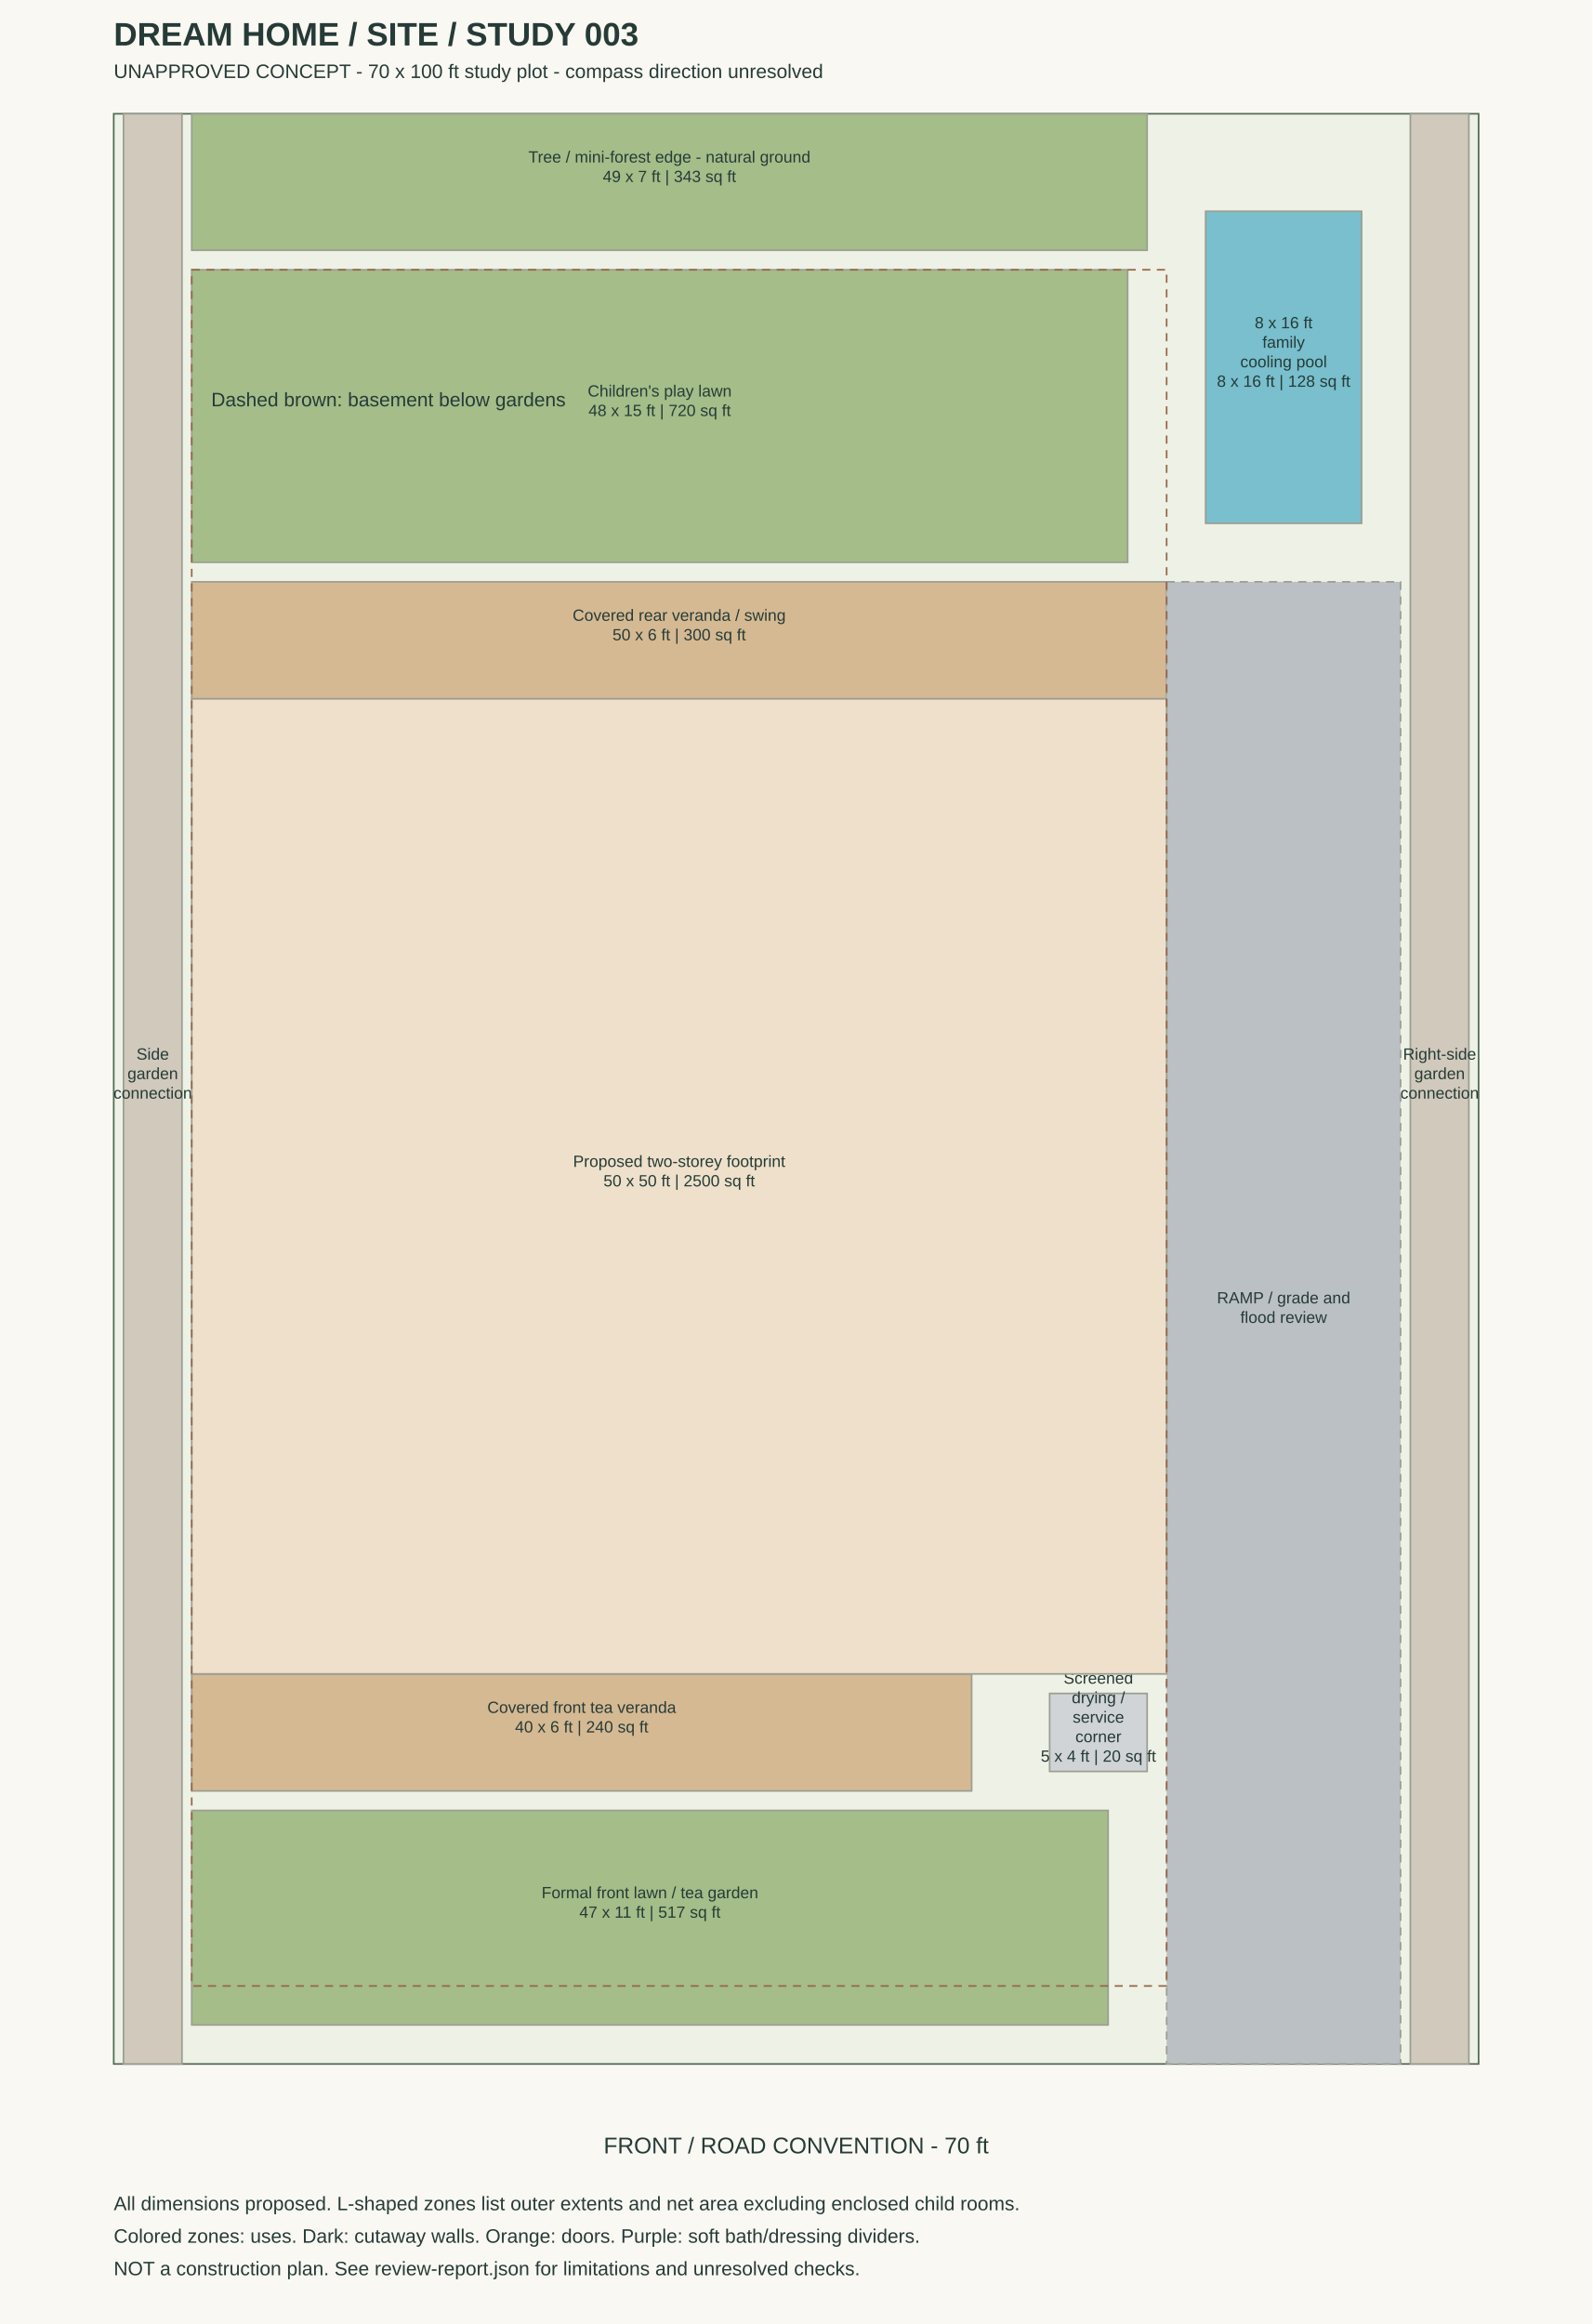
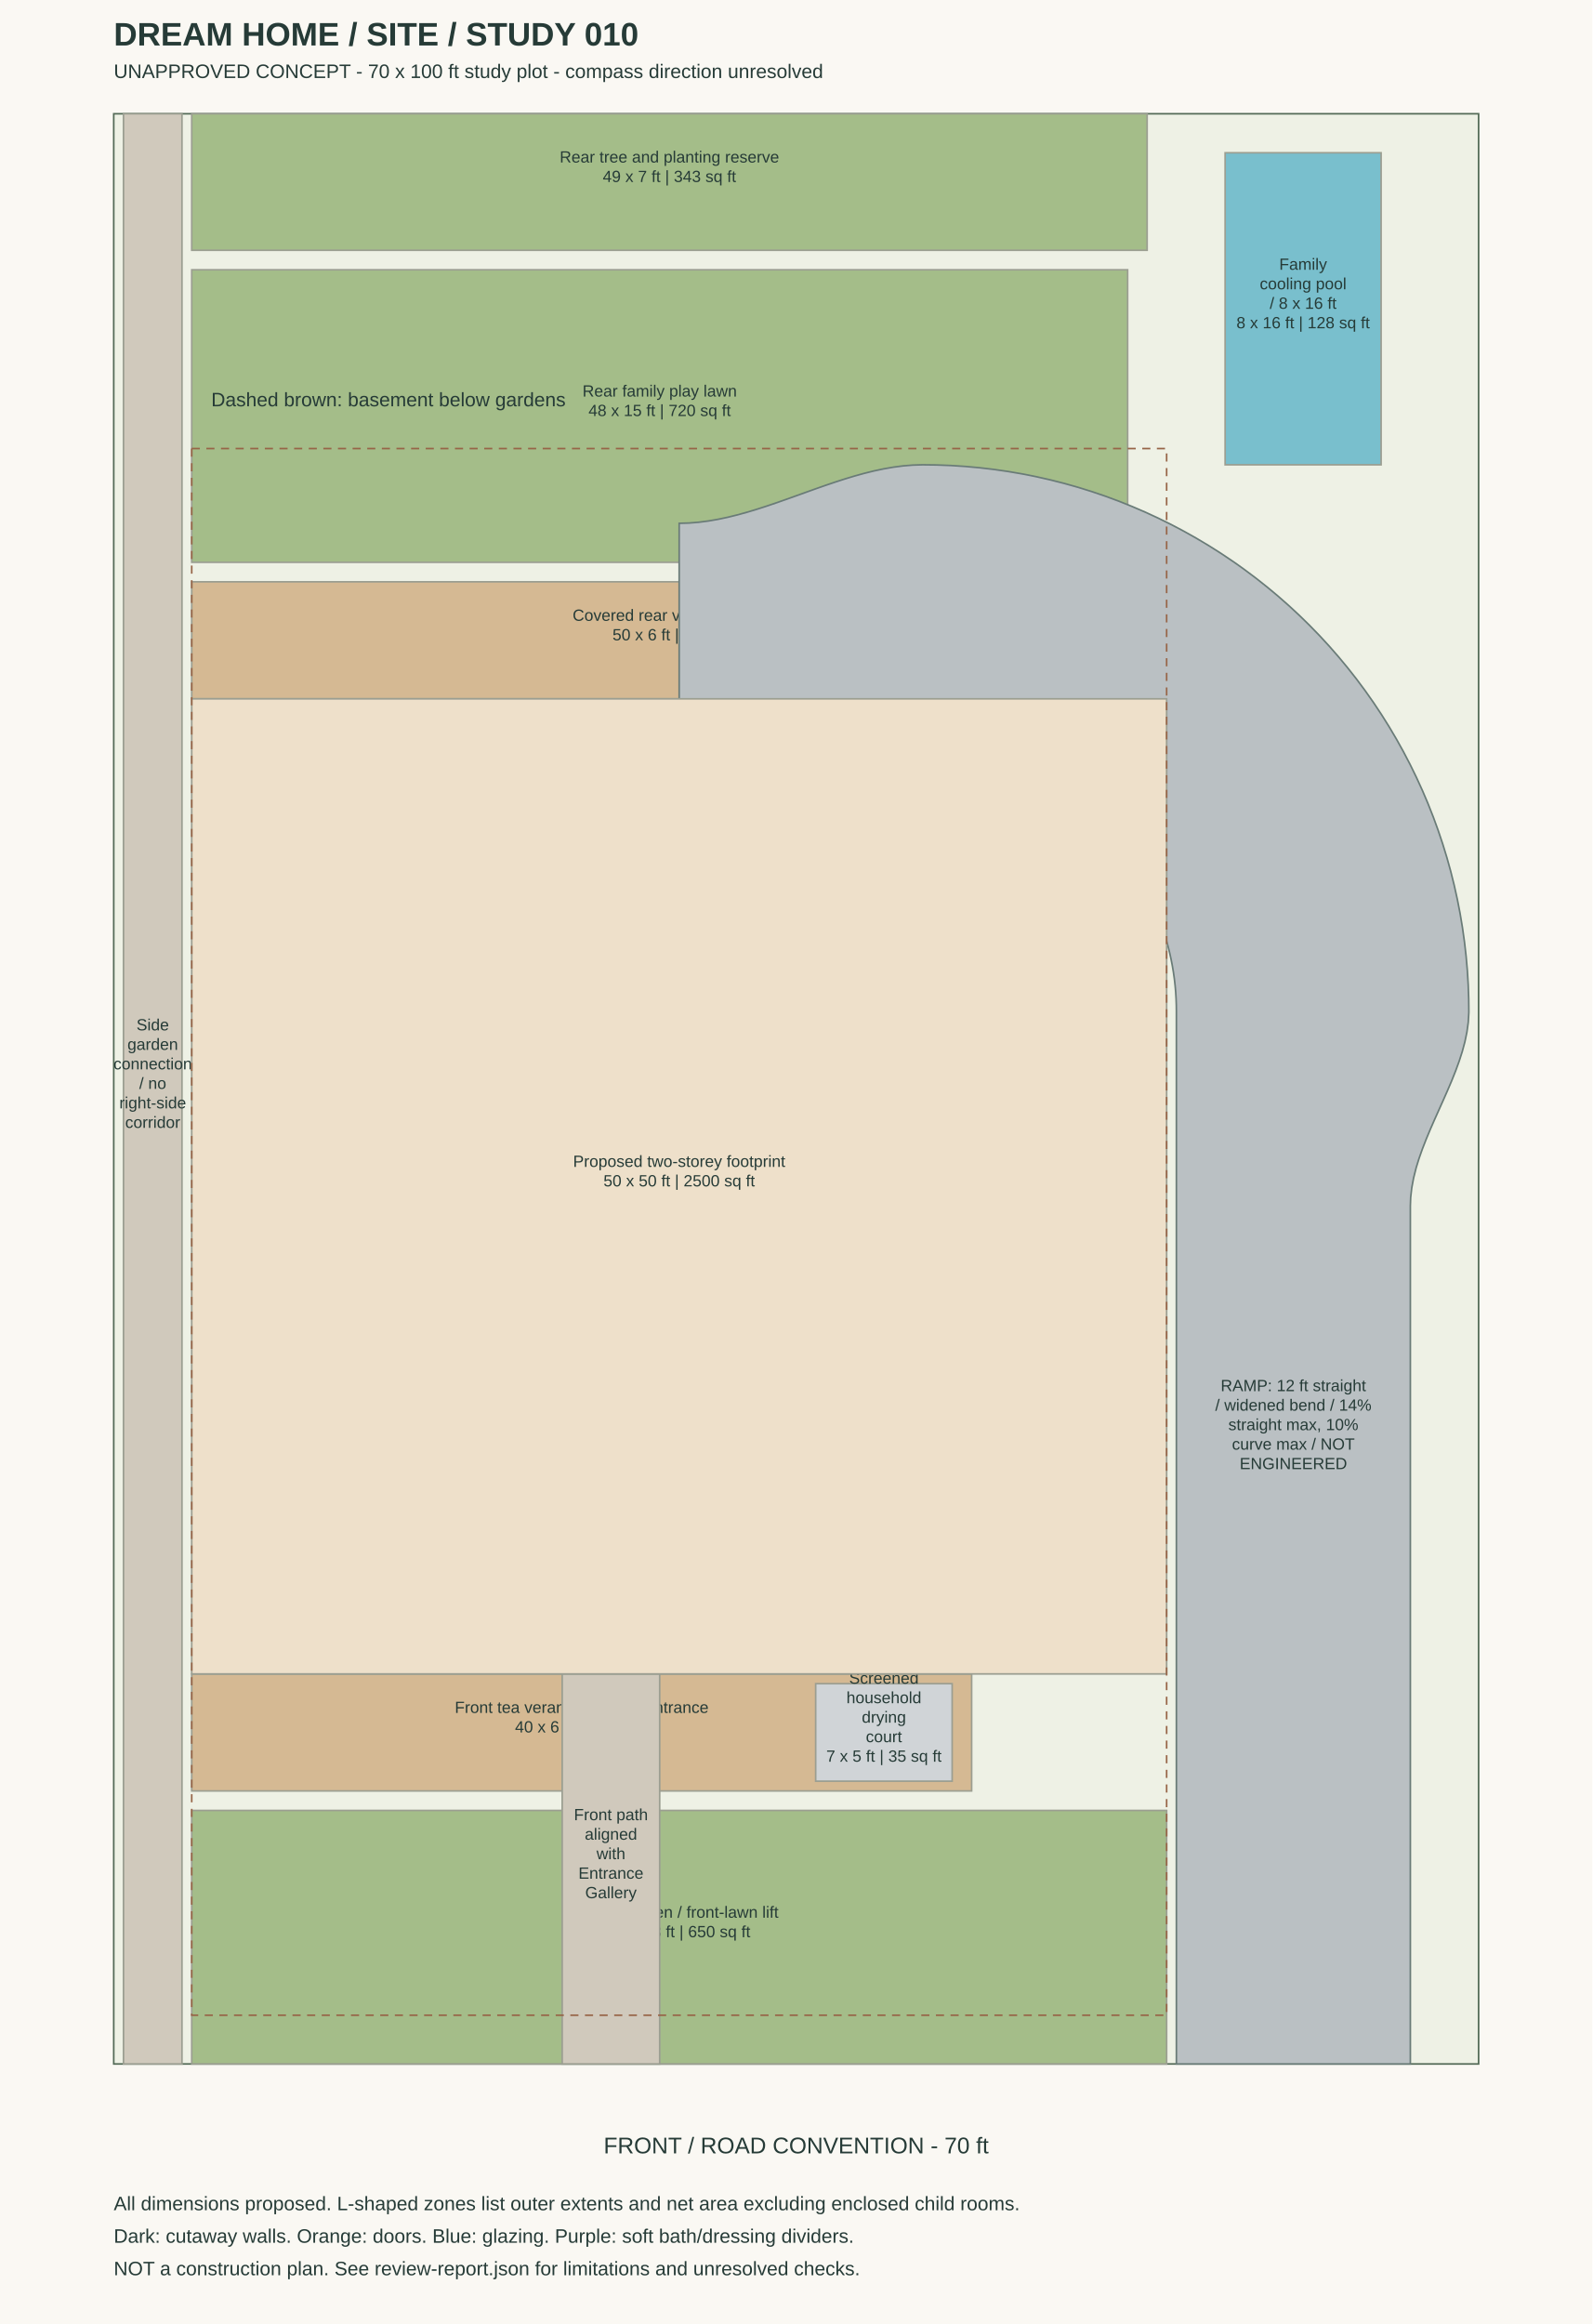
<svg xmlns="http://www.w3.org/2000/svg" width="980" height="1430" viewBox="0 0 980 1430">
  <rect width="100%" height="100%" fill="#faf8f3" />
  <style>text{font-family:Arial,sans-serif;fill:#263b37}</style>
-   <text x="70" y="28" font-size="20" font-weight="bold">DREAM HOME / SITE / STUDY 003</text>
+   <text x="70" y="28" font-size="20" font-weight="bold">DREAM HOME / SITE / STUDY 010</text>
  <text x="70" y="48" font-size="12">UNAPPROVED CONCEPT - 70 x 100 ft study plot - compass direction unresolved</text>
  <rect x="70" y="70" width="840" height="1200" fill="#eef1e5" stroke="#536a56" stroke-width="1" />
-   <rect x="118" y="1114" width="564" height="132" fill="#a4bd89" stroke="#9b9e91" stroke-width="1" />
-   <text x="400.0" y="1168.0" text-anchor="middle" font-size="10">Formal front lawn / tea garden</text>
-   <text x="400.0" y="1180.0" text-anchor="middle" font-size="10">47 x 11 ft | 517 sq ft</text>
+   <rect x="118" y="1114" width="600" height="156" fill="#a4bd89" stroke="#9b9e91" stroke-width="1" />
+   <text x="418.0" y="1180.0" text-anchor="middle" font-size="10">Front garden / front-lawn lift</text>
+   <text x="418.0" y="1192.0" text-anchor="middle" font-size="10">50 x 13 ft | 650 sq ft</text>
  <rect x="118" y="1030" width="480" height="72" fill="#d5b993" stroke="#9b9e91" stroke-width="1" />
-   <text x="358.0" y="1054.0" text-anchor="middle" font-size="10">Covered front tea veranda</text>
+   <text x="358.0" y="1054.0" text-anchor="middle" font-size="10">Front tea veranda / raised entrance</text>
  <text x="358.0" y="1066.0" text-anchor="middle" font-size="10">40 x 6 ft | 240 sq ft</text>
  <rect x="118" y="358" width="600" height="72" fill="#d5b993" stroke="#9b9e91" stroke-width="1" />
  <text x="418.0" y="382.0" text-anchor="middle" font-size="10">Covered rear veranda / swing</text>
  <text x="418.0" y="394.0" text-anchor="middle" font-size="10">50 x 6 ft | 300 sq ft</text>
  <rect x="118" y="166" width="576" height="180" fill="#a4bd89" stroke="#9b9e91" stroke-width="1" />
-   <text x="406.0" y="244.0" text-anchor="middle" font-size="10">Children's play lawn</text>
+   <text x="406.0" y="244.0" text-anchor="middle" font-size="10">Rear family play lawn</text>
  <text x="406.0" y="256.0" text-anchor="middle" font-size="10">48 x 15 ft | 720 sq ft</text>
  <rect x="118" y="70" width="588" height="84" fill="#a4bd89" stroke="#9b9e91" stroke-width="1" />
-   <text x="412.0" y="100.0" text-anchor="middle" font-size="10">Tree / mini-forest edge - natural ground</text>
+   <text x="412.0" y="100.0" text-anchor="middle" font-size="10">Rear tree and planting reserve</text>
  <text x="412.0" y="112.0" text-anchor="middle" font-size="10">49 x 7 ft | 343 sq ft</text>
-   <rect x="742" y="130" width="96" height="192" fill="#79bfcd" stroke="#9b9e91" stroke-width="1" />
-   <text x="790.0" y="202.0" text-anchor="middle" font-size="10">8 x 16 ft</text>
-   <text x="790.0" y="214.0" text-anchor="middle" font-size="10">family</text>
-   <text x="790.0" y="226.0" text-anchor="middle" font-size="10">cooling pool</text>
-   <text x="790.0" y="238.0" text-anchor="middle" font-size="10">8 x 16 ft | 128 sq ft</text>
-   <rect x="646" y="1042" width="60" height="48" fill="#d0d4d7" stroke="#9b9e91" stroke-width="1" />
-   <text x="676.0" y="1036.0" text-anchor="middle" font-size="10">Screened</text>
-   <text x="676.0" y="1048.0" text-anchor="middle" font-size="10">drying /</text>
-   <text x="676.0" y="1060.0" text-anchor="middle" font-size="10">service</text>
-   <text x="676.0" y="1072.0" text-anchor="middle" font-size="10">corner</text>
-   <text x="676.0" y="1084.0" text-anchor="middle" font-size="10">5 x 4 ft | 20 sq ft</text>
+   <rect x="754" y="94" width="96" height="192" fill="#79bfcd" stroke="#9b9e91" stroke-width="1" />
+   <text x="802.0" y="166.0" text-anchor="middle" font-size="10">Family</text>
+   <text x="802.0" y="178.0" text-anchor="middle" font-size="10">cooling pool</text>
+   <text x="802.0" y="190.0" text-anchor="middle" font-size="10">/ 8 x 16 ft</text>
+   <text x="802.0" y="202.0" text-anchor="middle" font-size="10">8 x 16 ft | 128 sq ft</text>
+   <rect x="502" y="1036.0" width="84" height="60" fill="#d0d4d7" stroke="#9b9e91" stroke-width="1" />
+   <text x="544.0" y="1036.0" text-anchor="middle" font-size="10">Screened</text>
+   <text x="544.0" y="1048.0" text-anchor="middle" font-size="10">household</text>
+   <text x="544.0" y="1060.0" text-anchor="middle" font-size="10">drying</text>
+   <text x="544.0" y="1072.0" text-anchor="middle" font-size="10">court</text>
+   <text x="544.0" y="1084.0" text-anchor="middle" font-size="10">7 x 5 ft | 35 sq ft</text>
  <rect x="76.0" y="70" width="36" height="1200" fill="#d0c9bc" stroke="#9b9e91" stroke-width="1" />
-   <text x="94.0" y="652.0" text-anchor="middle" font-size="10">Side</text>
-   <text x="94.0" y="664.0" text-anchor="middle" font-size="10">garden</text>
-   <text x="94.0" y="676.0" text-anchor="middle" font-size="10">connection</text>
-   <rect x="868.0" y="70" width="36" height="1200" fill="#d0c9bc" stroke="#9b9e91" stroke-width="1" />
-   <text x="886.0" y="652.0" text-anchor="middle" font-size="10">Right-side</text>
-   <text x="886.0" y="664.0" text-anchor="middle" font-size="10">garden</text>
-   <text x="886.0" y="676.0" text-anchor="middle" font-size="10">connection</text>
-   <rect x="718" y="358" width="144" height="912" fill="#bac0c3" stroke="#9b9e91" stroke-width="1" stroke-dasharray="5 4" />
-   <text x="790.0" y="802.0" text-anchor="middle" font-size="10">RAMP / grade and</text>
-   <text x="790.0" y="814.0" text-anchor="middle" font-size="10">flood review</text>
+   <text x="94.0" y="634.0" text-anchor="middle" font-size="10">Side</text>
+   <text x="94.0" y="646.0" text-anchor="middle" font-size="10">garden</text>
+   <text x="94.0" y="658.0" text-anchor="middle" font-size="10">connection</text>
+   <text x="94.0" y="670.0" text-anchor="middle" font-size="10">/ no</text>
+   <text x="94.0" y="682.0" text-anchor="middle" font-size="10">right-side</text>
+   <text x="94.0" y="694.0" text-anchor="middle" font-size="10">corridor</text>
+   <rect x="346" y="1030" width="60" height="240" fill="#d0c9bc" stroke="#9b9e91" stroke-width="1" />
+   <text x="376.0" y="1120.0" text-anchor="middle" font-size="10">Front path</text>
+   <text x="376.0" y="1132.0" text-anchor="middle" font-size="10">aligned</text>
+   <text x="376.0" y="1144.0" text-anchor="middle" font-size="10">with</text>
+   <text x="376.0" y="1156.0" text-anchor="middle" font-size="10">Entrance</text>
+   <text x="376.0" y="1168.0" text-anchor="middle" font-size="10">Gallery</text>
+   <polygon data-role="curved-driveway" points="724.000,1270.000 724.000,1264.010 724.000,1258.019 724.000,1252.029 724.000,1246.039 724.000,1240.048 724.000,1234.058 724.000,1228.067 724.000,1222.077 724.000,1222.000 724.000,1216.087 724.000,1210.096 724.000,1204.106 724.000,1198.116 724.000,1192.125 724.000,1186.135 724.000,1180.144 724.000,1174.154 724.000,1168.164 724.000,1162.173 724.000,1156.183 724.000,1150.193 724.000,1144.202 724.000,1138.212 724.000,1132.221 724.000,1126.231 724.000,1126.000 724.000,1120.241 724.000,1114.250 724.000,1108.260 724.000,1102.270 724.000,1096.279 724.000,1090.289 724.000,1084.299 724.000,1078.308 724.000,1072.318 724.000,1066.327 724.000,1060.337 724.000,1054.347 724.000,1048.356 724.000,1042.366 724.000,1036.376 724.000,1030.385 724.000,1024.395 724.000,1018.404 724.000,1012.414 724.000,1006.424 724.000,1000.433 724.000,994.443 724.000,988.453 724.000,982.462 724.000,976.472 724.000,970.481 724.000,964.491 724.000,958.501 724.000,952.510 724.000,946.520 724.000,940.530 724.000,934.539 724.000,928.549 724.000,922.558 724.000,916.568 724.000,910.578 724.000,904.587 724.000,898.597 724.000,892.607 724.000,886.616 724.000,880.626 724.000,874.636 724.000,868.645 724.000,862.655 724.000,856.664 724.000,850.674 724.000,844.684 724.000,838.693 724.000,832.703 724.000,826.713 724.000,820.722 724.000,814.732 724.000,808.741 724.000,802.751 724.000,796.761 724.000,790.770 724.000,784.780 724.000,778.790 724.000,772.799 724.000,766.809 724.000,760.818 724.000,754.828 724.000,748.838 724.000,742.847 724.000,742.000 724.000,736.857 724.000,730.867 724.000,724.876 724.000,718.886 724.000,718.000 724.000,712.896 724.000,706.905 724.000,700.915 724.000,694.924 724.000,688.934 724.000,682.944 724.000,676.953 724.000,670.963 724.000,664.973 724.000,658.982 724.000,652.992 724.000,647.001 724.000,641.011 724.000,635.021 724.000,629.030 724.000,623.040 724.000,622.000 723.963,618.613 723.820,614.517 723.570,610.426 723.212,606.343 722.747,602.271 722.176,598.213 721.498,594.171 720.714,590.148 719.824,586.147 718.830,582.171 717.731,578.222 716.530,574.304 715.225,570.418 713.820,566.568 712.313,562.757 710.707,558.986 709.002,555.259 707.200,551.578 705.302,547.945 703.309,544.364 701.223,540.836 699.045,537.364 696.776,533.950 694.419,530.598 691.974,527.308 689.443,524.084 686.829,520.928 684.133,517.841 681.356,514.826 678.502,511.885 675.571,509.020 672.566,506.233 669.488,503.526 666.341,500.901 663.126,498.359 659.845,495.903 657.738,494.395 656.500,493.533 653.095,491.253 649.631,489.062 646.110,486.964 642.536,484.958 638.910,483.048 635.235,481.233 631.514,479.515 627.749,477.896 623.943,476.376 620.098,474.956 616.217,473.638 612.302,472.423 608.358,471.311 604.385,470.303 600.387,469.399 597.745,468.862 596.367,468.601 592.328,467.909 588.271,467.323 584.201,466.844 580.119,466.471 576.029,466.207 571.934,466.050 568.000,466.000 567.759,466.000 561.769,466.000 555.779,466.000 549.788,466.000 543.798,466.000 537.807,466.000 531.817,466.000 525.827,466.000 519.836,466.000 513.846,466.000 507.856,466.000 501.865,466.000 495.875,466.000 489.884,466.000 483.894,466.000 477.904,466.000 471.913,466.000 465.923,466.000 459.933,466.000 453.942,466.000 447.952,466.000 441.961,466.000 435.971,466.000 429.981,466.000 423.990,466.000 418.000,466.000 418.000,322.000 423.990,321.832 429.981,321.348 435.971,320.574 441.961,319.538 447.952,318.267 453.942,316.790 459.933,315.133 465.923,313.324 471.913,311.391 477.904,309.361 483.894,307.262 489.884,305.121 495.875,302.966 501.865,300.823 507.856,298.722 513.846,296.689 519.836,294.751 525.827,292.937 531.817,291.274 537.807,289.788 543.798,288.509 549.788,287.463 555.779,286.678 561.769,286.181 567.759,286.000 568.000,286.000 576.472,286.107 585.293,286.445 594.103,287.015 602.894,287.817 611.661,288.849 620.398,290.111 629.099,291.602 632.067,292.164 637.757,293.321 646.368,295.267 654.924,297.439 663.421,299.834 671.851,302.452 680.210,305.291 688.492,308.348 696.690,311.621 704.799,315.109 712.814,318.809 720.729,322.718 728.539,326.833 736.238,331.153 743.820,335.673 751.281,340.391 758.616,345.303 761.282,347.158 765.819,350.406 772.886,355.696 779.811,361.171 786.590,366.825 793.218,372.656 799.691,378.658 806.004,384.829 812.152,391.163 818.132,397.657 823.940,404.305 829.570,411.104 835.020,418.049 840.286,425.134 845.364,432.355 850.250,439.707 854.942,447.185 859.435,454.783 863.728,462.497 867.816,470.321 871.697,478.250 875.368,486.277 878.828,494.399 882.073,502.609 885.101,510.901 887.910,519.269 890.498,527.709 892.864,536.214 895.006,544.778 896.922,553.395 898.610,562.060 900.071,570.766 901.302,579.507 902.303,588.278 903.074,597.072 903.613,605.883 903.921,614.705 904.000,622.000 903.992,623.040 903.644,629.030 902.820,635.021 901.576,641.011 899.963,647.001 898.037,652.992 895.850,658.982 893.457,664.973 890.911,670.963 888.266,676.953 885.575,682.944 882.894,688.934 880.274,694.924 877.770,700.915 875.436,706.905 873.326,712.896 871.744,718.000 871.492,718.886 869.990,724.876 868.872,730.867 868.193,736.857 868.000,742.000 868.000,742.847 868.000,748.838 868.000,754.828 868.000,760.818 868.000,766.809 868.000,772.799 868.000,778.790 868.000,784.780 868.000,790.770 868.000,796.761 868.000,802.751 868.000,808.741 868.000,814.732 868.000,820.722 868.000,826.713 868.000,832.703 868.000,838.693 868.000,844.684 868.000,850.674 868.000,856.664 868.000,862.655 868.000,868.645 868.000,874.636 868.000,880.626 868.000,886.616 868.000,892.607 868.000,898.597 868.000,904.587 868.000,910.578 868.000,916.568 868.000,922.558 868.000,928.549 868.000,934.539 868.000,940.530 868.000,946.520 868.000,952.510 868.000,958.501 868.000,964.491 868.000,970.481 868.000,976.472 868.000,982.462 868.000,988.453 868.000,994.443 868.000,1000.433 868.000,1006.424 868.000,1012.414 868.000,1018.404 868.000,1024.395 868.000,1030.385 868.000,1036.376 868.000,1042.366 868.000,1048.356 868.000,1054.347 868.000,1060.337 868.000,1066.327 868.000,1072.318 868.000,1078.308 868.000,1084.299 868.000,1090.289 868.000,1096.279 868.000,1102.270 868.000,1108.260 868.000,1114.250 868.000,1120.241 868.000,1126.000 868.000,1126.231 868.000,1132.221 868.000,1138.212 868.000,1144.202 868.000,1150.193 868.000,1156.183 868.000,1162.173 868.000,1168.164 868.000,1174.154 868.000,1180.144 868.000,1186.135 868.000,1192.125 868.000,1198.116 868.000,1204.106 868.000,1210.096 868.000,1216.087 868.000,1222.000 868.000,1222.077 868.000,1228.067 868.000,1234.058 868.000,1240.048 868.000,1246.039 868.000,1252.029 868.000,1258.019 868.000,1264.010 868.000,1270.000" fill="#bac0c3" stroke="#697b77" stroke-width="1" />
+   <text x="796.0" y="856.0" text-anchor="middle" font-size="10">RAMP: 12 ft straight</text>
+   <text x="796.0" y="868.0" text-anchor="middle" font-size="10">/ widened bend / 14%</text>
+   <text x="796.0" y="880.0" text-anchor="middle" font-size="10">straight max, 10%</text>
+   <text x="796.0" y="892.0" text-anchor="middle" font-size="10">curve max / NOT</text>
+   <text x="796.0" y="904.0" text-anchor="middle" font-size="10">ENGINEERED</text>
  <rect x="118" y="430" width="600" height="600" fill="#eee0ca" stroke="#9b9e91" stroke-width="1" />
  <text x="418.0" y="718.0" text-anchor="middle" font-size="10">Proposed two-storey footprint</text>
  <text x="418.0" y="730.0" text-anchor="middle" font-size="10">50 x 50 ft | 2500 sq ft</text>
-   <rect x="118" y="166" width="600" height="1056" fill="none" stroke="#976548" stroke-width="1" stroke-dasharray="5 4" />
+   <rect x="118" y="276" width="600" height="964.0" fill="none" stroke="#976548" stroke-width="1" stroke-dasharray="5 4" />
  <text x="130" y="250" font-size="12">Dashed brown: basement below gardens</text>
  <text x="490.0" y="1325" text-anchor="middle" font-size="14">FRONT / ROAD CONVENTION - 70 ft</text>
  <text x="70" y="1360" font-size="12">All dimensions proposed. L-shaped zones list outer extents and net area excluding enclosed child rooms.</text>
-   <text x="70" y="1380" font-size="12">Colored zones: uses. Dark: cutaway walls. Orange: doors. Purple: soft bath/dressing dividers.</text>
+   <text x="70" y="1380" font-size="12">Dark: cutaway walls. Orange: doors. Blue: glazing. Purple: soft bath/dressing dividers.</text>
  <text x="70" y="1400" font-size="12">NOT a construction plan. See review-report.json for limitations and unresolved checks.</text>
</svg>
